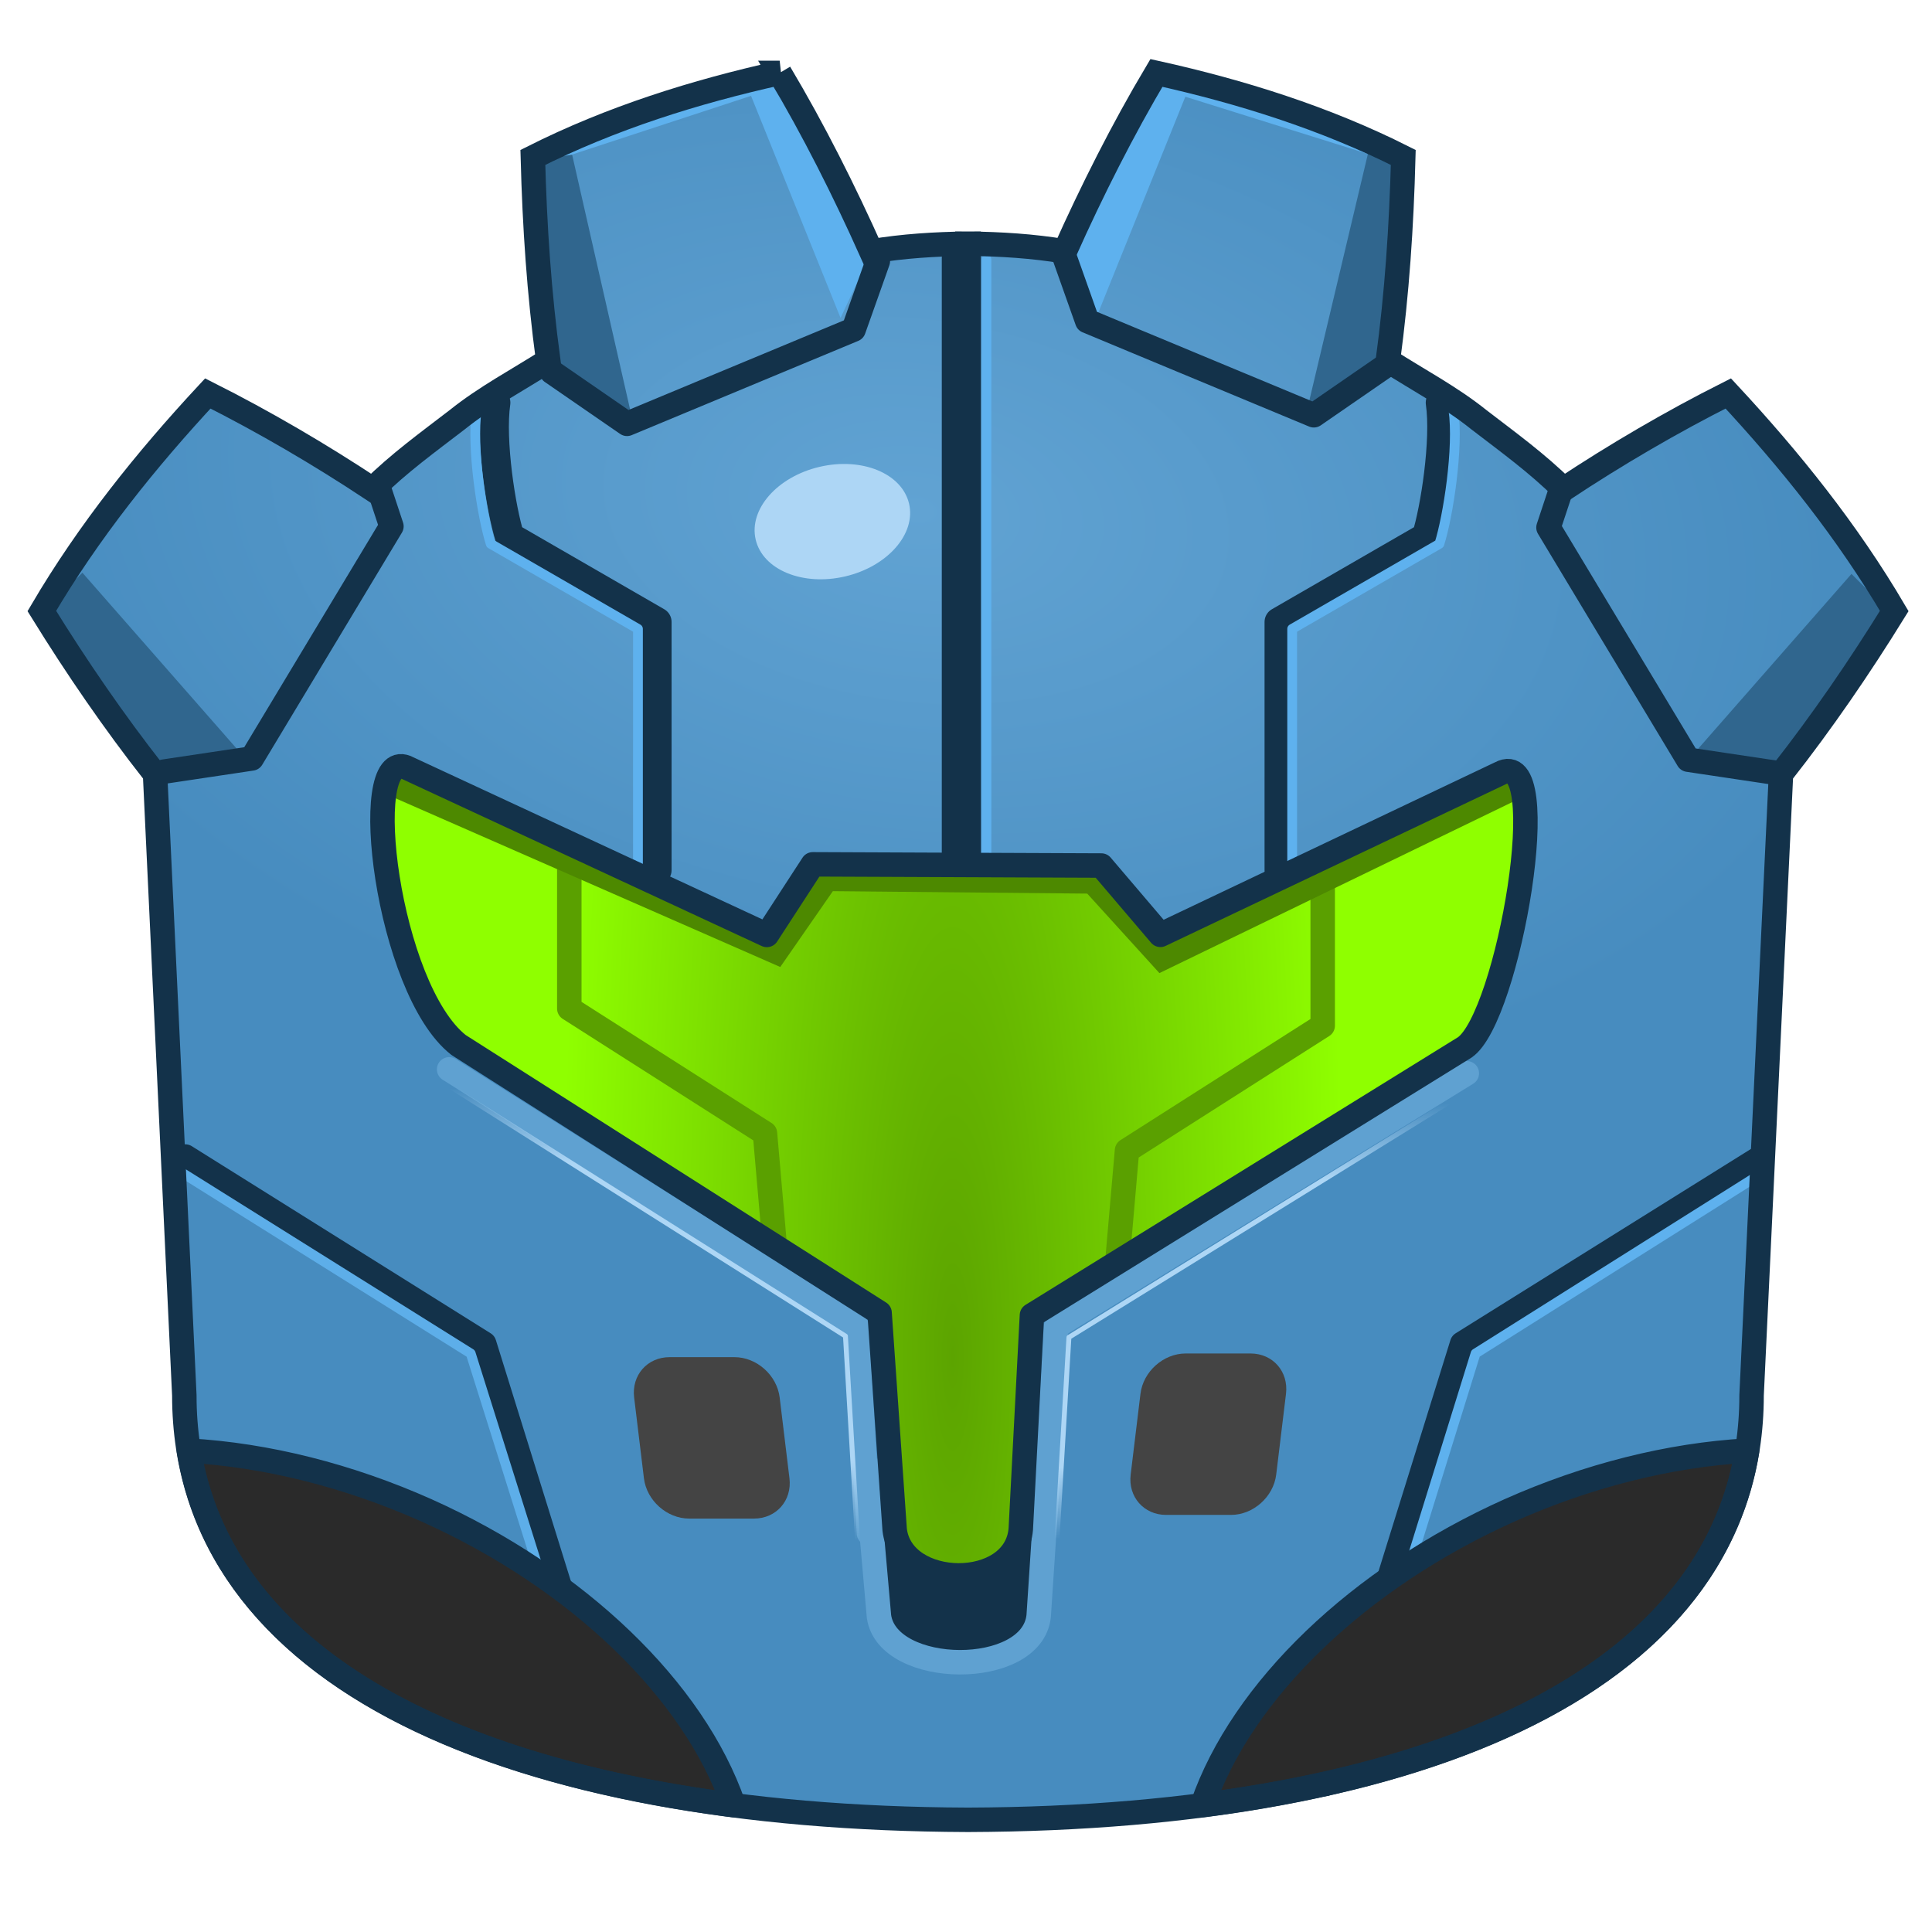
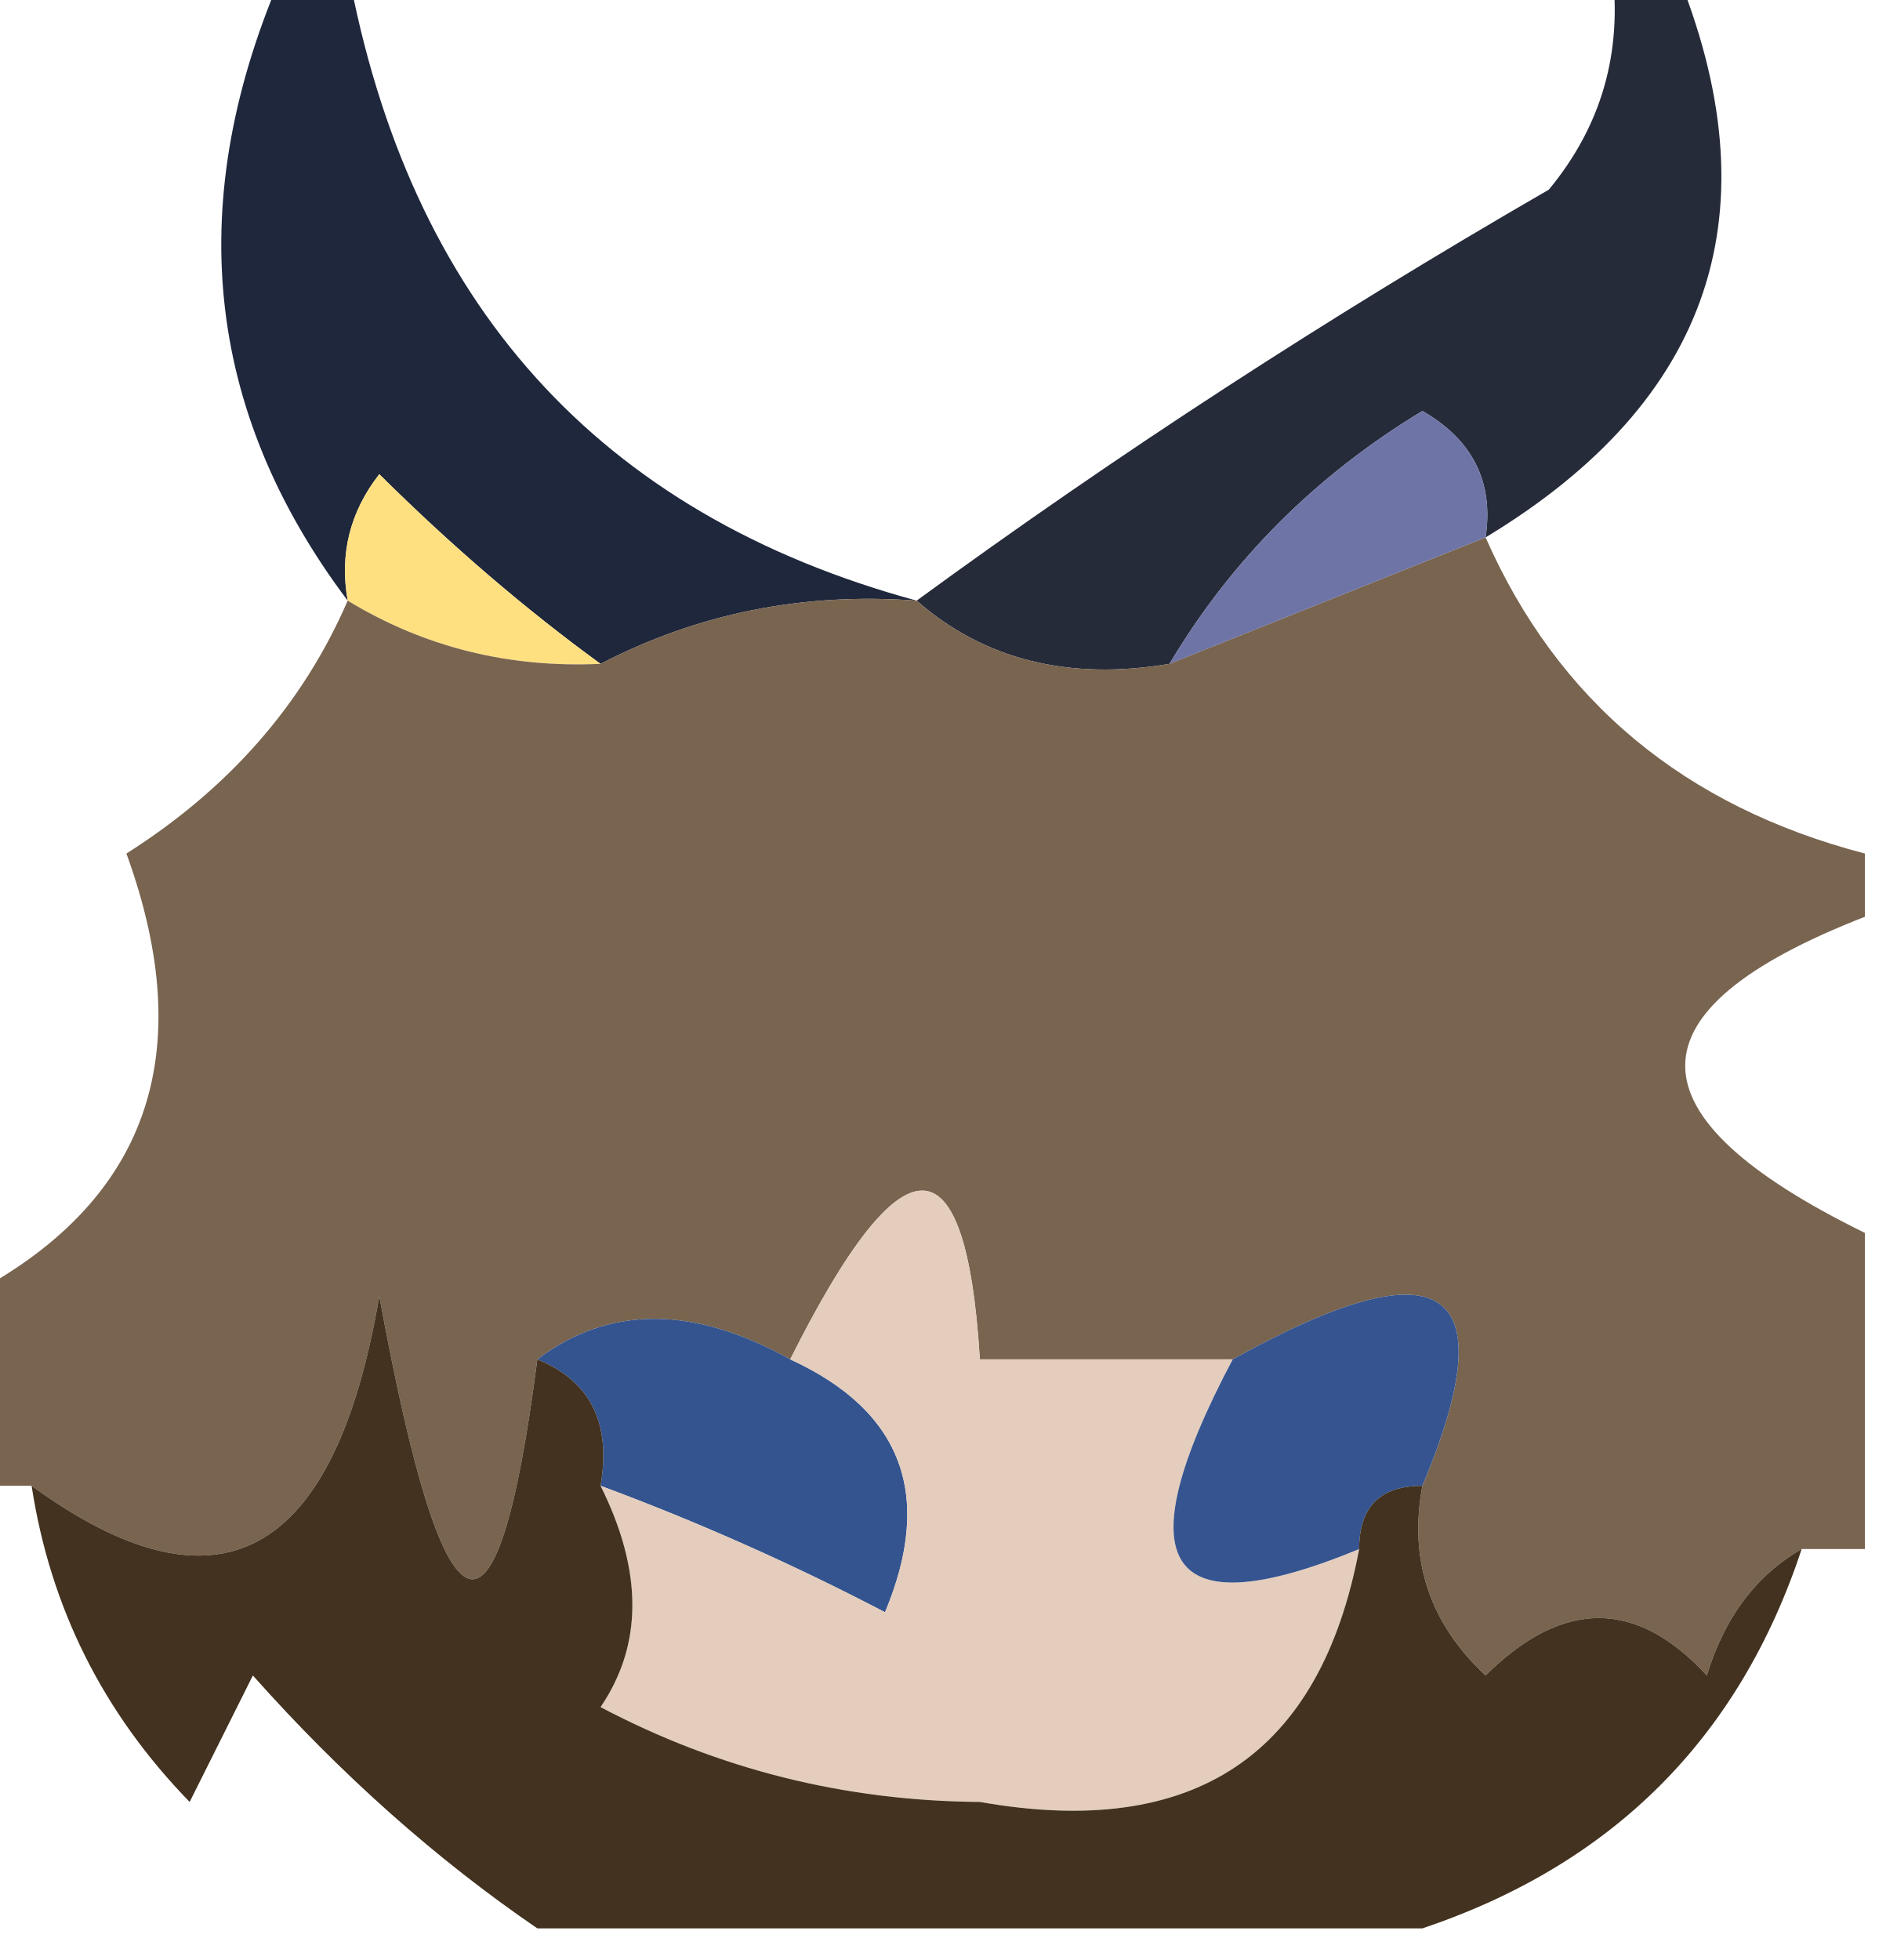
- <svg xmlns="http://www.w3.org/2000/svg" xmlns:xlink="http://www.w3.org/1999/xlink" height="512" viewBox="0 0 135.467 135.467" width="512">
-   <radialGradient id="a" cx="156.268" cy="77.468" gradientTransform="matrix(-.02589983 .199507 -.3280876 -.04259207 93.92667 9.237703)" gradientUnits="userSpaceOnUse" r="157.596">
-     <stop offset="0" stop-color="#61a3d3" />
-     <stop offset="1" stop-color="#478cbf" />
-   </radialGradient>
-   <radialGradient id="b" cx="162.486" cy="238.996" gradientTransform="matrix(.2178079 0 0 1.060024 31.04848 -170.4577)" gradientUnits="userSpaceOnUse" r="97.239">
-     <stop offset="0" stop-color="#5ca400" />
-     <stop offset="1" stop-color="#8fff00" />
-   </radialGradient>
-   <linearGradient id="c" gradientUnits="userSpaceOnUse" x1="72.129" x2="72.129" xlink:href="#d" y1="92.74" y2="69.192" />
-   <linearGradient id="d">
-     <stop offset="0" stop-color="#add6f5" stop-opacity="0" />
-     <stop offset=".165" stop-color="#add6f5" />
-     <stop offset=".824" stop-color="#add6f5" />
-     <stop offset="1" stop-color="#add6f5" stop-opacity="0" />
-   </linearGradient>
-   <linearGradient id="e" gradientUnits="userSpaceOnUse" spreadMethod="pad" x1="59.083" x2="59.083" xlink:href="#d" y1="68.367" y2="92.829" />
-   <g transform="matrix(1.296461 0 0 1.296461 -19.33285 -12.32354)">
-     <path d="m57.08 13.45c-4.577 1.017-9.104 2.434-13.349 4.57.097 3.748.339 7.339.83 10.986-1.648 1.056-3.381 1.963-4.921 3.199-1.564 1.203-3.162 2.355-4.579 3.763-2.83-1.872-5.824-3.63-8.91-5.183-3.326 3.579-6.436 7.443-8.977 11.766 1.911 3.092 3.907 5.99 6.061 8.74h.06l1.586 33.679c0 15.447 18.009 22.872 42.355 22.958h.06c24.346-.085 42.348-7.511 42.348-22.958l1.595-33.679h.06c2.155-2.75 4.149-5.648 6.061-8.74-2.539-4.323-5.651-8.187-8.977-11.766-3.084 1.553-6.081 3.311-8.911 5.183-1.416-1.407-3.011-2.559-4.577-3.763-1.539-1.236-3.274-2.143-4.919-3.199.49-3.648.732-7.239.83-10.986-4.245-2.137-8.772-3.553-13.351-4.57-1.828 3.073-3.5 6.399-4.956 9.652-1.727-.289-3.461-.395-5.198-.416v-.002c-.012 0-.024.002-.034.002-.011 0-.022-.002-.033-.002v.002c-1.74.021-3.473.127-5.2.416-1.455-3.253-3.125-6.58-4.956-9.652z" fill="url(#a)" stroke-width=".312" />
-     <path d="m61.757 89.056.694 7.878c.474 3.26 8.291 3.342 8.637-.033l.518-7.846z" fill="#13324a" stroke="#5fa1d1" stroke-linecap="round" stroke-linejoin="round" stroke-width="1.323" />
-     <path d="m36.877 51.01 19.51 9.061 2.483-3.819 15.608.065 3.193 3.748 18.375-8.732c3.01-1.622.45 13.204-1.916 14.821l-23.407 14.486-.603 11.565c-.273 3.374-6.447 3.292-6.821.032l-.816-11.727-22.768-14.486c-3.869-3.034-5.438-16.059-2.838-15.016z" fill="url(#b)" />
-     <path d="m86.448 56.248v8.731l-10.583 6.747-.529 6.085" fill="none" stroke="#5aa000" stroke-linecap="round" stroke-linejoin="round" stroke-width="1.323" />
-     <path d="m45.702 55.322v8.731l10.583 6.747.529 6.085" fill="none" stroke="#5aa000" stroke-linecap="round" stroke-linejoin="round" stroke-width="1.323" />
-     <path d="m36.612 51.151c-.472-.038-.768.486-.921 1.334l.453.125 20.968 9.194 2.844-4.101 13.758.132 3.903 4.299 19.248-9.327.288-.655c-.211-.653-.579-.925-1.142-.622l-18.375 8.732-3.193-3.748-15.608-.065-2.484 3.818-19.51-9.061c-.081-.033-.158-.051-.232-.057z" fill="#4d8900" />
-     <path d="m94.243 67.553-22.215 13.698-.661 11.179" fill="none" stroke="#5fa1d1" stroke-linecap="round" stroke-linejoin="round" stroke-width="1.323" />
-     <path d="m39.203 67.34 22.044 13.911.661 11.179" fill="none" stroke="#5fa1d1" stroke-linecap="round" stroke-linejoin="round" stroke-width="1.323" />
-     <path d="m66.906 23.473v32.203" fill="none" stroke="#13324a" stroke-linecap="round" stroke-linejoin="round" stroke-width="2.117" />
-     <path d="m68.263 23.543v32.203" fill="none" stroke="#5eb1ee" stroke-linecap="round" stroke-linejoin="round" stroke-width=".529" />
-     <path d="m84.097 56.567v-13.424l7.962-4.597c.465-1.463 1.055-5.213.756-7.262" fill="none" stroke="#13324a" stroke-linecap="round" stroke-linejoin="round" stroke-width="1.587" />
-     <path d="m50.44 56.567v-13.424l-7.962-4.597c-.465-1.463-1.055-5.213-.756-7.262" fill="none" stroke="#13324a" stroke-linecap="round" stroke-linejoin="round" stroke-width="1.587" />
-     <path d="m77.457 13.45c-1.828 3.073-3.5 6.399-4.956 9.652-.014-.002-.027-.002-.041-.005l1.718 3.65 4.841-12.011 9.843 3.081s.991.363 1.924.637c.004-.147.017-.287.021-.435-4.245-2.137-8.772-3.553-13.351-4.57z" fill="#5eb1ee" />
-     <path d="m57.093 13.403c1.828 3.073 3.5 6.399 4.956 9.652.014-.002.027-.002.041-.005l-1.718 3.65-4.841-12.011-9.749 3.198s-1.085.246-2.018.52c-.004-.147-.017-.287-.021-.435 4.245-2.137 8.772-3.553 13.351-4.57z" fill="#5eb1ee" />
-     <path d="m43.76 18.142 2.096-.265 3.237 14.228-4.564-3.01z" fill="#30668e" />
-     <path d="m90.781 18.082-1.885-.265-3.307 13.924 4.564-3.01z" fill="#30668e" />
-     <path d="m72.404 23.172 1.31 3.695 12.254 5.098 4.069-2.806" fill="none" stroke="#13324a" stroke-linecap="round" stroke-linejoin="round" stroke-width="1.323" />
-     <path d="m62.388 23.635-1.31 3.695-12.254 5.098-4.069-2.806" fill="none" stroke="#13324a" stroke-linecap="round" stroke-linejoin="round" stroke-width="1.323" />
-     <path d="m117.095 42.593-2.048-2.048-8.84 10.08 4.851.755z" fill="#30668e" />
-     <path d="m99.316 36.056-.656 1.981 7.554 12.555 4.749.711" fill="none" stroke="#13324a" stroke-linecap="round" stroke-linejoin="round" stroke-width="1.323" />
-     <path d="m17.32 42.527 2.048-2.048 8.84 10.08-4.851.755z" fill="#30668e" />
-     <path d="m35.426 35.99.656 1.981-7.554 12.555-4.749.711" fill="none" stroke="#13324a" stroke-linecap="round" stroke-linejoin="round" stroke-width="1.323" />
-     <ellipse cx="49.72" cy="50.419" fill="#add6f5" rx="4.26" ry="3.043" transform="matrix(.9735184 -.2286086 .2286086 .9735184 0 0)" />
-     <path d="m109.99 72.188-16.001 9.989-7.408 23.812" fill="none" stroke="#13324a" stroke-linecap="round" stroke-linejoin="round" stroke-width="1.323" />
-     <rect fill="#444" height="8.795" rx="2.183" ry="2.199" transform="matrix(1 0 -.1203314 .9927338 0 0)" width="7.871" x="86.882" y="83.312" />
-     <rect fill="#444" height="8.795" rx="2.183" ry="2.199" transform="matrix(-1 0 .1203314 .9927338 0 0)" width="7.871" x="-46.766" y="83.512" />
-     <g stroke-linecap="round" stroke-linejoin="round">
-       <path d="m110.32 72.882-15.604 9.824-7.198 23.181" fill="none" stroke="#5eb1ee" stroke-width=".529" />
-       <path d="m94.447 68.393-21.723 13.439-.661 11.179" fill="none" stroke="url(#c)" stroke-width=".265" />
-       <path d="m39.154 68.205 21.483 13.561.661 11.179" fill="none" stroke="url(#e)" stroke-width=".265" />
-       <path d="m24.933 72.055 16.166 10.122 7.408 23.812" fill="none" stroke="#13324a" stroke-width="1.323" />
-       <path d="m24.205 72.585 16.166 10.122 7.315 23.251" fill="none" stroke="#5daee9" stroke-width=".529" />
-       <path d="m25.128 87.959c1.768 10.784 13.23 17.077 29.458 19.173a25.117 15.669 24.137 0 0 -16.607-15.94 25.117 15.669 24.137 0 0 -12.85-3.233z" fill="#2a2a2a" stroke="#13324a" stroke-width="1.323" />
-       <path d="m109.403 87.959c-1.768 10.784-13.23 17.077-29.458 19.173a15.669 25.117 65.863 0 1 16.607-15.94 15.669 25.117 65.863 0 1 12.85-3.233z" fill="#2a2a2a" stroke="#13324a" stroke-width="1.323" />
-       <path d="m84.798 56.941v-13.424l7.962-4.597c.465-1.463 1.055-5.213.756-7.262" fill="none" stroke="#5eb1ee" stroke-width=".529" />
-       <path d="m49.415 56.941v-13.424l-7.962-4.597c-.465-1.463-1.055-5.213-.756-7.262" fill="none" stroke="#5eb1ee" stroke-width=".529" />
-     </g>
-     <path d="m57.08 13.45c-4.577 1.017-9.104 2.434-13.349 4.57.097 3.748.339 7.339.83 10.986-1.648 1.056-3.381 1.963-4.921 3.199-1.564 1.203-3.162 2.355-4.579 3.763-2.83-1.872-5.824-3.63-8.91-5.183-3.326 3.579-6.436 7.443-8.977 11.766 1.911 3.092 3.907 5.99 6.061 8.74h.06l1.586 33.679c0 15.447 18.009 22.872 42.355 22.958h.06c24.346-.085 42.348-7.511 42.348-22.958l1.595-33.679h.06c2.155-2.75 4.149-5.648 6.061-8.74-2.539-4.323-5.651-8.187-8.977-11.766-3.084 1.553-6.081 3.311-8.911 5.183-1.416-1.407-3.011-2.559-4.577-3.763-1.539-1.236-3.274-2.143-4.919-3.199.49-3.648.732-7.239.83-10.986-4.245-2.137-8.772-3.553-13.351-4.57-1.828 3.073-3.5 6.399-4.956 9.652-1.727-.289-3.461-.395-5.198-.416v-.002c-.012 0-.024.002-.034.002-.011 0-.022-.002-.033-.002v.002c-1.74.021-3.473.127-5.2.416-1.455-3.253-3.125-6.58-4.956-9.652z" fill="none" stroke="#13324a" stroke-width="1.323" />
-     <path d="m36.877 51.01 19.51 9.061 2.483-3.819 15.608.065 3.193 3.748 18.375-8.732c3.01-1.622.45 13.204-1.916 14.821l-23.407 14.486-.603 11.565c-.273 3.374-6.447 3.292-6.821.032l-.816-11.727-22.768-14.486c-3.869-3.034-5.438-16.059-2.838-15.016z" fill="none" stroke="#13324a" stroke-linecap="round" stroke-linejoin="round" stroke-width="1.323" />
+ <svg xmlns="http://www.w3.org/2000/svg" version="1.1" width="30px" height="31px" style="shape-rendering:geometricPrecision; text-rendering:geometricPrecision; image-rendering:optimizeQuality; fill-rule:evenodd; clip-rule:evenodd">
+   <g>
+     <path style="opacity:1" fill="#1f273c" d="M 4.5,-0.5 C 4.833,-0.5 5.167,-0.5 5.5,-0.5C 6.468,4.796 9.468,8.129 14.5,9.5C 12.709,9.366 11.042,9.699 9.5,10.5C 8.312,9.636 7.145,8.636 6,7.5C 5.536,8.094 5.369,8.761 5.5,9.5C 3.224,6.476 2.891,3.143 4.5,-0.5 Z" />
+   </g>
+   <g>
+     <path style="opacity:1" fill="#262b3a" d="M 25.5,-0.5 C 25.833,-0.5 26.167,-0.5 26.5,-0.5C 28.087,3.333 27.087,6.333 23.5,8.5C 23.631,7.624 23.297,6.957 22.5,6.5C 20.812,7.521 19.479,8.855 18.5,10.5C 16.901,10.768 15.568,10.434 14.5,9.5C 17.663,7.189 20.997,5.022 24.5,3C 25.337,1.989 25.67,0.822 25.5,-0.5 Z" />
+   </g>
+   <g>
+     <path style="opacity:0.977" fill="#6b72a4" d="M 23.5,8.5 C 21.833,9.167 20.167,9.833 18.5,10.5C 19.479,8.855 20.812,7.521 22.5,6.5C 23.297,6.957 23.631,7.624 23.5,8.5 Z" />
+   </g>
+   <g>
+     <path style="opacity:0.982" fill="#ffdf7e" d="M 9.5,10.5 C 8.041,10.567 6.708,10.234 5.5,9.5C 5.369,8.761 5.536,8.094 6,7.5C 7.145,8.636 8.312,9.636 9.5,10.5 Z" />
+   </g>
+   <g>
+     <path style="opacity:0.998" fill="#78644f" d="M 23.5,8.5 C 24.639,11.086 26.639,12.753 29.5,13.5C 29.5,13.833 29.5,14.167 29.5,14.5C 25.71,15.975 25.71,17.642 29.5,19.5C 29.5,21.167 29.5,22.833 29.5,24.5C 29.167,24.5 28.833,24.5 28.5,24.5C 27.778,24.918 27.278,25.584 27,26.5C 25.887,25.289 24.72,25.289 23.5,26.5C 22.614,25.675 22.281,24.675 22.5,23.5C 23.837,20.313 22.837,19.646 19.5,21.5C 18.167,21.5 16.833,21.5 15.5,21.5C 15.283,17.941 14.283,17.941 12.5,21.5C 10.965,20.646 9.632,20.646 8.5,21.5C 7.862,26.45 7.029,26.117 6,20.5C 5.293,24.655 3.46,25.655 0.5,23.5C 0.167,23.5 -0.167,23.5 -0.5,23.5C -0.5,22.5 -0.5,21.5 -0.5,20.5C 2.327,19.029 3.161,16.696 2,13.5C 3.627,12.468 4.793,11.134 5.5,9.5C 6.708,10.234 8.041,10.567 9.5,10.5C 11.042,9.699 12.709,9.366 14.5,9.5C 15.568,10.434 16.901,10.768 18.5,10.5C 20.167,9.833 21.833,9.167 23.5,8.5 Z" />
+   </g>
+   <g>
+     <path style="opacity:0.987" fill="#32528e" d="M 8.5,21.5 C 9.632,20.646 10.965,20.646 12.5,21.5C 14.273,22.314 14.773,23.648 14,25.5C 12.53,24.733 11.03,24.067 9.5,23.5C 9.672,22.508 9.338,21.842 8.5,21.5 Z" />
+   </g>
+   <g>
+     <path style="opacity:0.999" fill="#e4cdbc" d="M 19.5,21.5 C 17.77,24.765 18.437,25.765 21.5,24.5C 20.886,27.766 18.886,29.099 15.5,28.5C 13.366,28.485 11.366,27.985 9.5,27C 10.171,26.014 10.171,24.847 9.5,23.5C 11.03,24.067 12.53,24.733 14,25.5C 14.773,23.648 14.273,22.314 12.5,21.5C 14.283,17.941 15.283,17.941 15.5,21.5C 16.833,21.5 18.167,21.5 19.5,21.5 Z" />
+   </g>
+   <g>
+     <path style="opacity:1" fill="#355490" d="M 22.5,23.5 C 21.833,23.5 21.5,23.833 21.5,24.5C 18.437,25.765 17.77,24.765 19.5,21.5C 22.837,19.646 23.837,20.313 22.5,23.5 Z" />
+   </g>
+   <g>
+     <path style="opacity:1" fill="#42321f" d="M 8.5,21.5 C 9.338,21.842 9.672,22.508 9.5,23.5C 10.171,24.847 10.171,26.014 9.5,27C 11.366,27.985 13.366,28.485 15.5,28.5C 18.886,29.099 20.886,27.766 21.5,24.5C 21.5,23.833 21.833,23.5 22.5,23.5C 22.281,24.675 22.614,25.675 23.5,26.5C 24.72,25.289 25.887,25.289 27,26.5C 27.278,25.584 27.778,24.918 28.5,24.5C 27.513,27.487 25.513,29.487 22.5,30.5C 17.833,30.5 13.167,30.5 8.5,30.5C 6.897,29.404 5.397,28.07 4,26.5C 3.667,27.167 3.333,27.833 3,28.5C 1.628,27.09 0.795,25.423 0.5,23.5C 3.46,25.655 5.293,24.655 6,20.5C 7.029,26.117 7.862,26.45 8.5,21.5 Z" />
  </g>
</svg>
